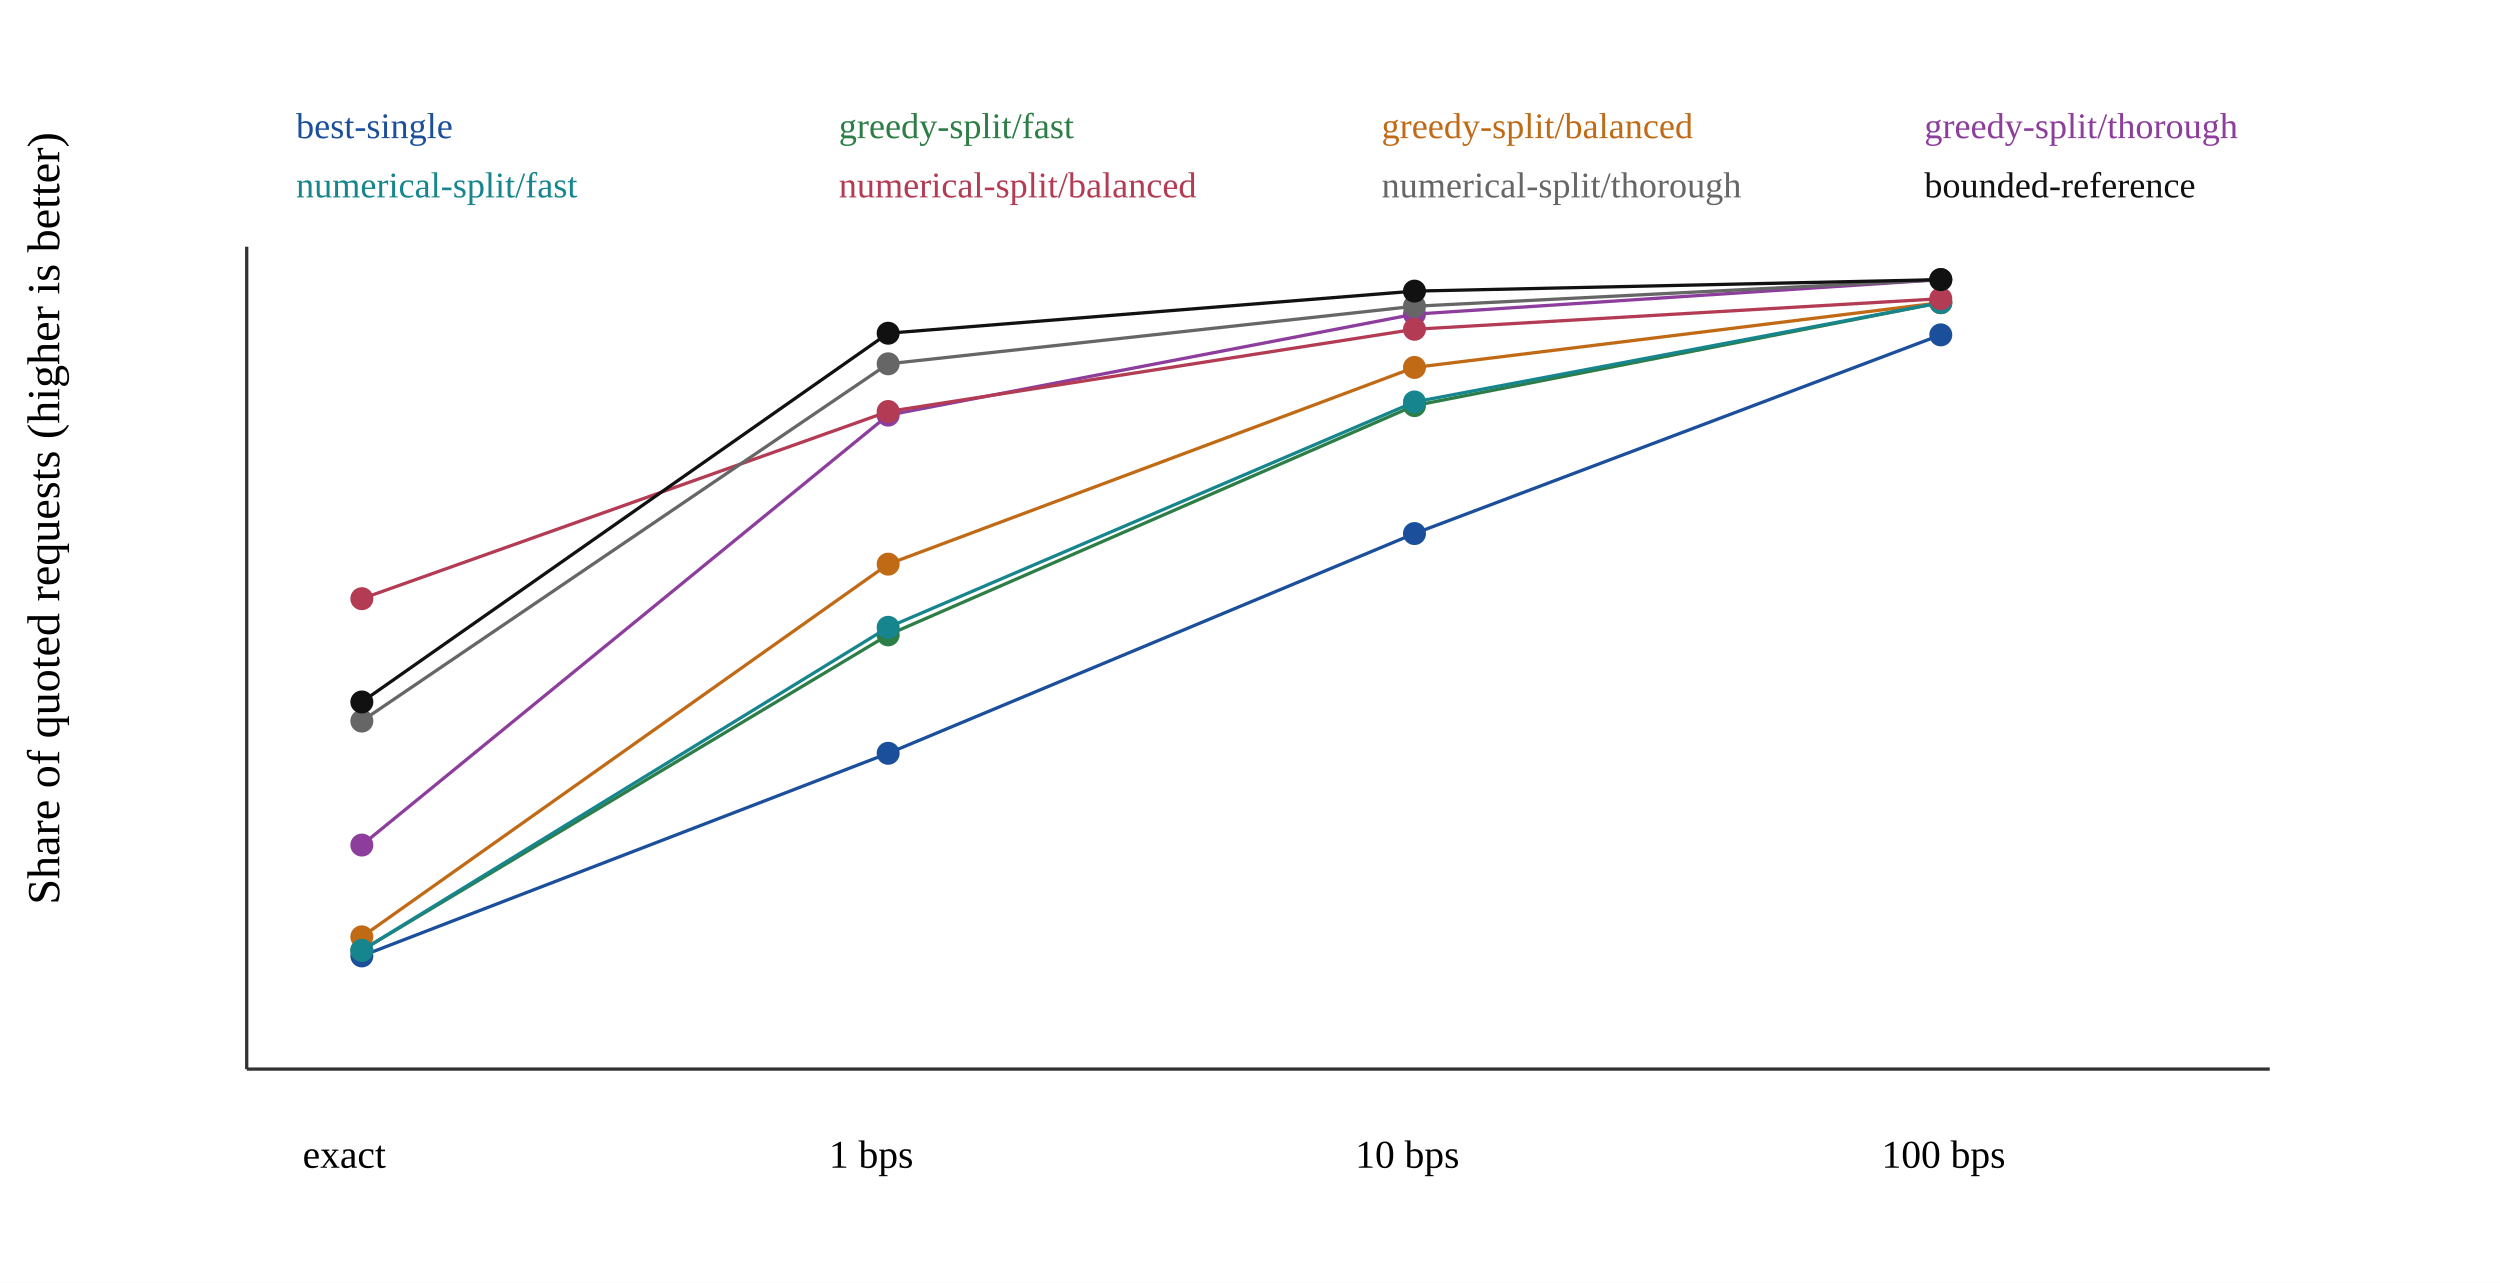
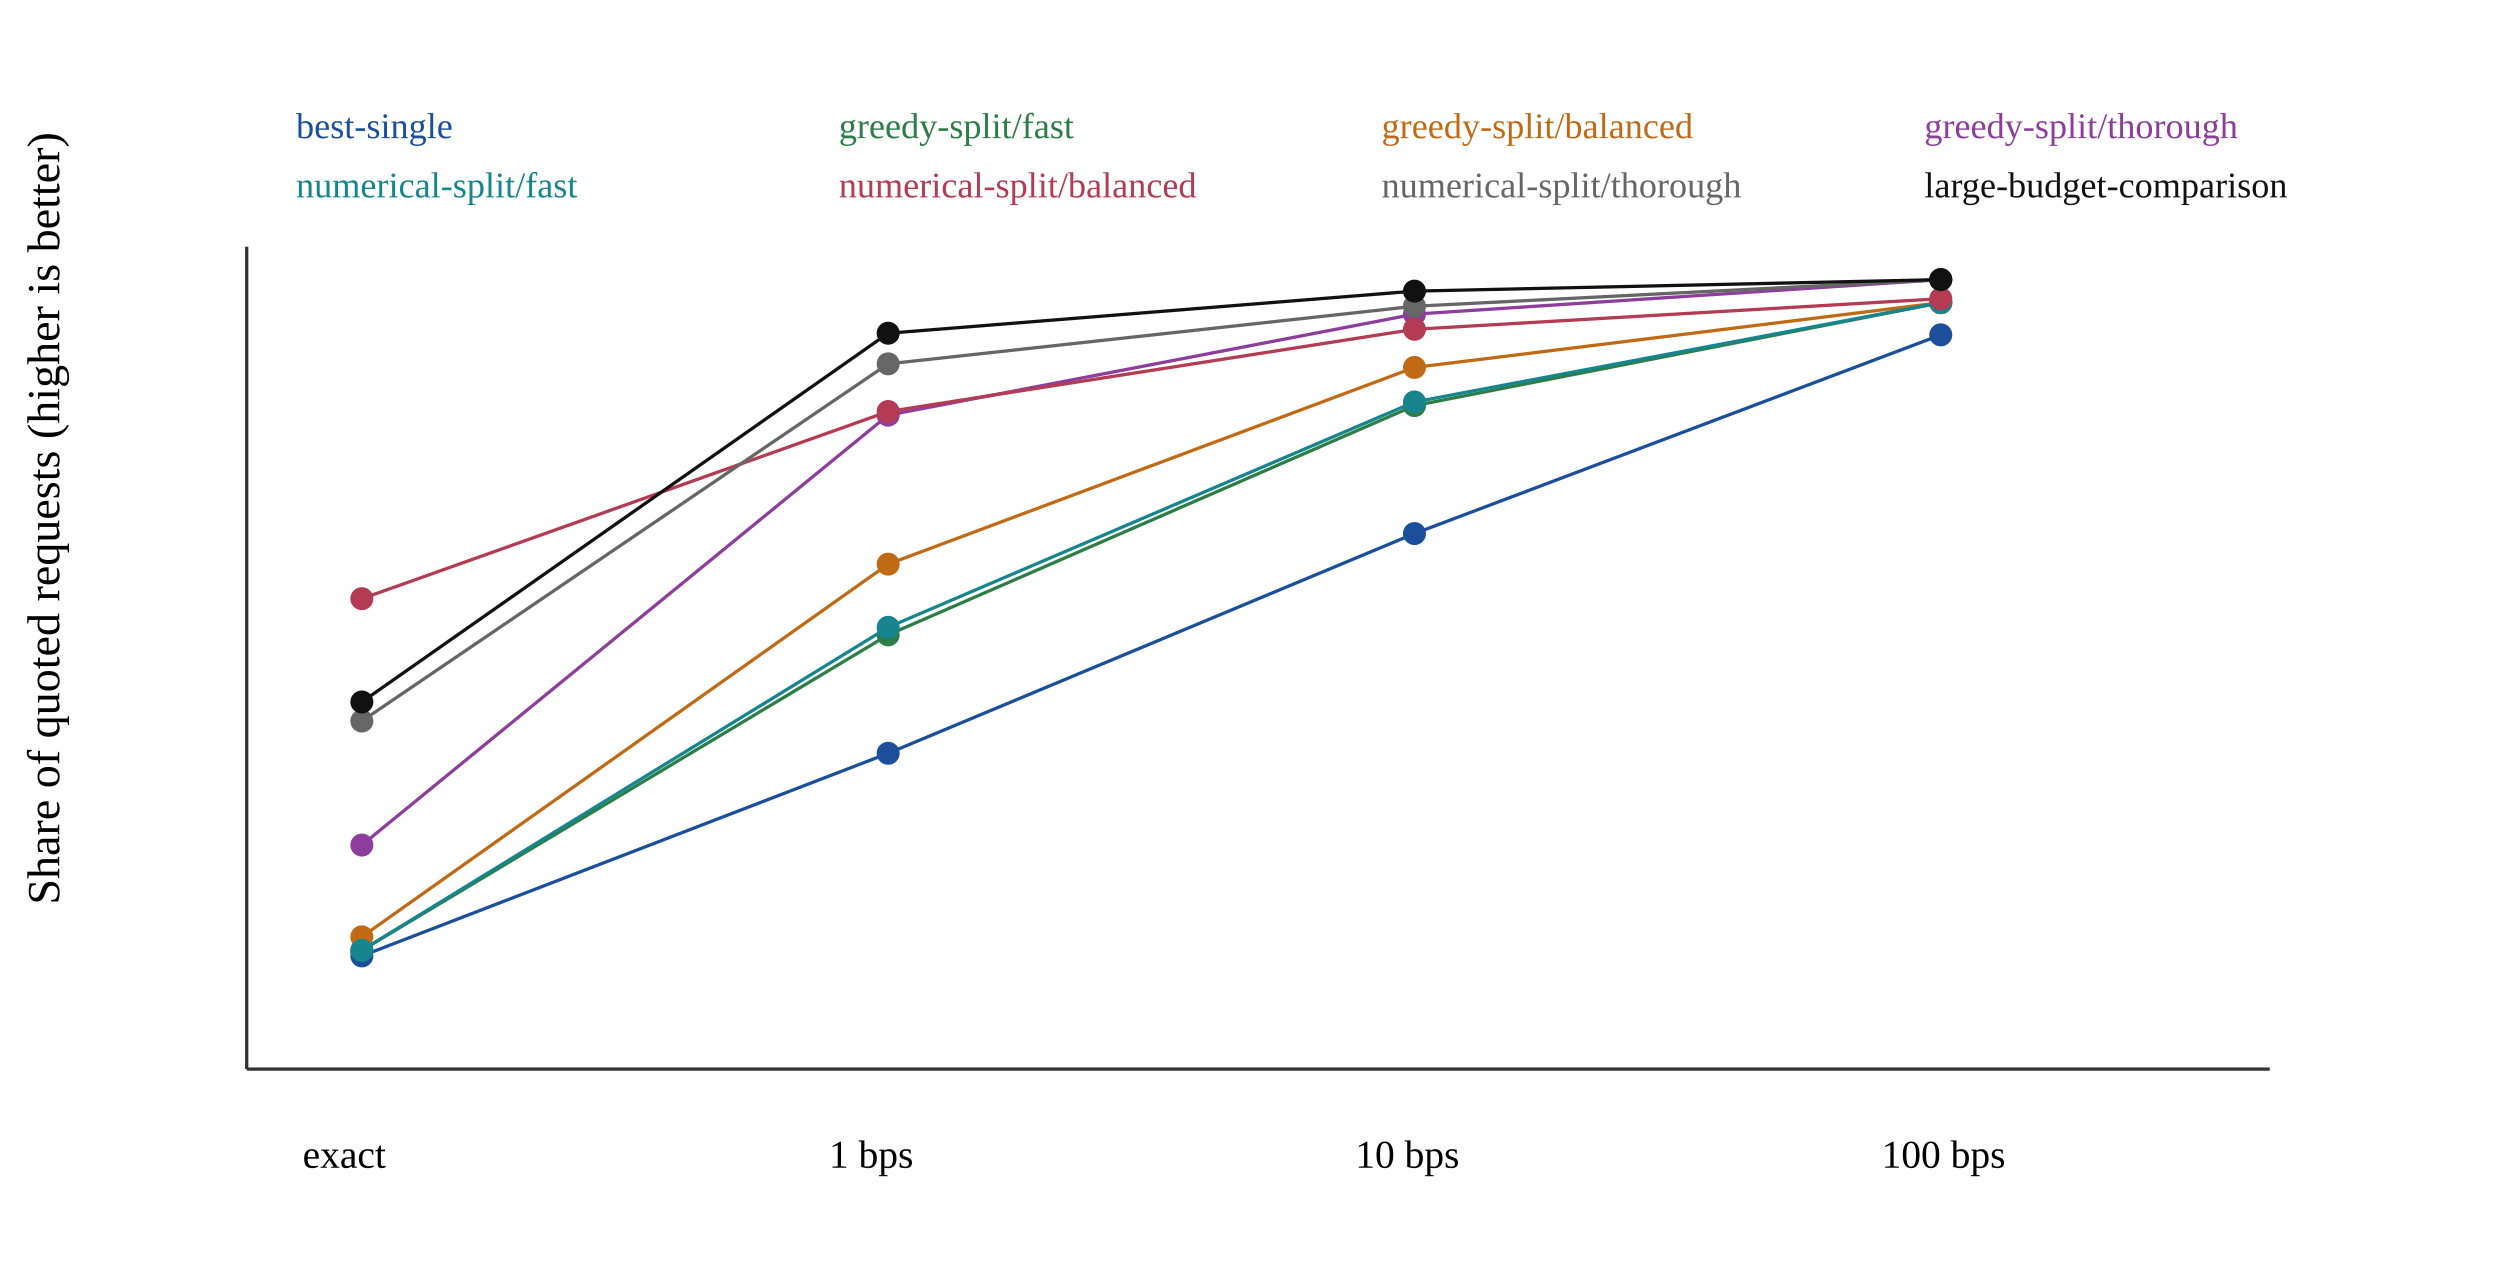
<svg xmlns="http://www.w3.org/2000/svg" width="760" height="390" viewBox="0 0 760 390" role="img" aria-labelledby="distribution-title distribution-desc">
  <rect width="760" height="390" fill="white" />
  <line x1="75" y1="325" x2="690" y2="325" stroke="#333" />
  <line x1="75" y1="75" x2="75" y2="325" stroke="#333" />
  <text x="18" y="275" font-size="14" transform="rotate(-90 18 275)">Share of quoted requests (higher is better)</text>
  <text x="92" y="355" font-size="12">exact</text>
  <text x="252" y="355" font-size="12">1 bps</text>
  <text x="412" y="355" font-size="12">10 bps</text>
  <text x="572" y="355" font-size="12">100 bps</text>
  <g data-series="best-single" fill="none" stroke="#1b4f9c">
    <polyline points="110,290.6 270,229.0 430,162.2 590,101.8" />
    <circle data-threshold="exact" data-rate-ppm="106060" cx="110" cy="290.6" r="3" fill="#1b4f9c" />
    <circle data-threshold="1 bps" data-rate-ppm="373737" cx="270" cy="229.0" r="3" fill="#1b4f9c" />
    <circle data-threshold="10 bps" data-rate-ppm="664141" cx="430" cy="162.2" r="3" fill="#1b4f9c" />
    <circle data-threshold="100 bps" data-rate-ppm="926767" cx="590" cy="101.8" r="3" fill="#1b4f9c" />
    <text x="90" y="42" fill="#1b4f9c" stroke="none" font-size="11">best-single</text>
  </g>
  <g data-series="greedy-split/fast" fill="none" stroke="#2d7d46">
    <polyline points="110,288.9 270,193.0 430,123.3 590,92.0" />
    <circle data-threshold="exact" data-rate-ppm="113636" cx="110" cy="288.9" r="3" fill="#2d7d46" />
    <circle data-threshold="1 bps" data-rate-ppm="530303" cx="270" cy="193.0" r="3" fill="#2d7d46" />
    <circle data-threshold="10 bps" data-rate-ppm="833333" cx="430" cy="123.3" r="3" fill="#2d7d46" />
    <circle data-threshold="100 bps" data-rate-ppm="969696" cx="590" cy="92.0" r="3" fill="#2d7d46" />
    <text x="255" y="42" fill="#2d7d46" stroke="none" font-size="11">greedy-split/fast</text>
  </g>
  <g data-series="greedy-split/balanced" fill="none" stroke="#c16a16">
    <polyline points="110,284.8 270,171.5 430,111.7 590,92.0" />
    <circle data-threshold="exact" data-rate-ppm="131313" cx="110" cy="284.8" r="3" fill="#c16a16" />
    <circle data-threshold="1 bps" data-rate-ppm="623737" cx="270" cy="171.5" r="3" fill="#c16a16" />
    <circle data-threshold="10 bps" data-rate-ppm="883838" cx="430" cy="111.7" r="3" fill="#c16a16" />
    <circle data-threshold="100 bps" data-rate-ppm="969696" cx="590" cy="92.0" r="3" fill="#c16a16" />
    <text x="420" y="42" fill="#c16a16" stroke="none" font-size="11">greedy-split/balanced</text>
  </g>
  <g data-series="greedy-split/thorough" fill="none" stroke="#8d3d9c">
    <polyline points="110,256.9 270,126.2 430,95.5 590,85.0" />
    <circle data-threshold="exact" data-rate-ppm="252525" cx="110" cy="256.9" r="3" fill="#8d3d9c" />
    <circle data-threshold="1 bps" data-rate-ppm="820707" cx="270" cy="126.2" r="3" fill="#8d3d9c" />
    <circle data-threshold="10 bps" data-rate-ppm="954545" cx="430" cy="95.5" r="3" fill="#8d3d9c" />
    <circle data-threshold="100 bps" data-rate-ppm="1000000" cx="590" cy="85.0" r="3" fill="#8d3d9c" />
    <text x="585" y="42" fill="#8d3d9c" stroke="none" font-size="11">greedy-split/thorough</text>
  </g>
  <g data-series="numerical-split/fast" fill="none" stroke="#16858d">
    <polyline points="110,288.9 270,190.7 430,122.2 590,92.0" />
    <circle data-threshold="exact" data-rate-ppm="113636" cx="110" cy="288.9" r="3" fill="#16858d" />
    <circle data-threshold="1 bps" data-rate-ppm="540404" cx="270" cy="190.7" r="3" fill="#16858d" />
    <circle data-threshold="10 bps" data-rate-ppm="838383" cx="430" cy="122.2" r="3" fill="#16858d" />
    <circle data-threshold="100 bps" data-rate-ppm="969696" cx="590" cy="92.0" r="3" fill="#16858d" />
    <text x="90" y="60" fill="#16858d" stroke="none" font-size="11">numerical-split/fast</text>
  </g>
  <g data-series="numerical-split/balanced" fill="none" stroke="#b33b53">
    <polyline points="110,182.0 270,125.1 430,100.1 590,90.8" />
    <circle data-threshold="exact" data-rate-ppm="578282" cx="110" cy="182.0" r="3" fill="#b33b53" />
    <circle data-threshold="1 bps" data-rate-ppm="825757" cx="270" cy="125.1" r="3" fill="#b33b53" />
    <circle data-threshold="10 bps" data-rate-ppm="934343" cx="430" cy="100.1" r="3" fill="#b33b53" />
    <circle data-threshold="100 bps" data-rate-ppm="974747" cx="590" cy="90.8" r="3" fill="#b33b53" />
    <text x="255" y="60" fill="#b33b53" stroke="none" font-size="11">numerical-split/balanced</text>
  </g>
  <g data-series="numerical-split/thorough" fill="none" stroke="#666">
    <polyline points="110,219.2 270,110.6 430,93.1 590,85.0" />
    <circle data-threshold="exact" data-rate-ppm="416666" cx="110" cy="219.2" r="3" fill="#666" />
    <circle data-threshold="1 bps" data-rate-ppm="888888" cx="270" cy="110.6" r="3" fill="#666" />
    <circle data-threshold="10 bps" data-rate-ppm="964646" cx="430" cy="93.1" r="3" fill="#666" />
    <circle data-threshold="100 bps" data-rate-ppm="1000000" cx="590" cy="85.0" r="3" fill="#666" />
    <text x="420" y="60" fill="#666" stroke="none" font-size="11">numerical-split/thorough</text>
  </g>
-   <g data-series="bounded-reference" fill="none" stroke="#111">
+   <g data-series="large-budget-comparison" fill="none" stroke="#111">
    <polyline points="110,213.4 270,101.3 430,88.5 590,85.0" />
    <circle data-threshold="exact" data-rate-ppm="441919" cx="110" cy="213.4" r="3" fill="#111" />
    <circle data-threshold="1 bps" data-rate-ppm="929292" cx="270" cy="101.3" r="3" fill="#111" />
    <circle data-threshold="10 bps" data-rate-ppm="984848" cx="430" cy="88.5" r="3" fill="#111" />
    <circle data-threshold="100 bps" data-rate-ppm="1000000" cx="590" cy="85.0" r="3" fill="#111" />
-     <text x="585" y="60" fill="#111" stroke="none" font-size="11">bounded-reference</text>
+     <text x="585" y="60" fill="#111" stroke="none" font-size="11">large-budget-comparison</text>
  </g>
</svg>
